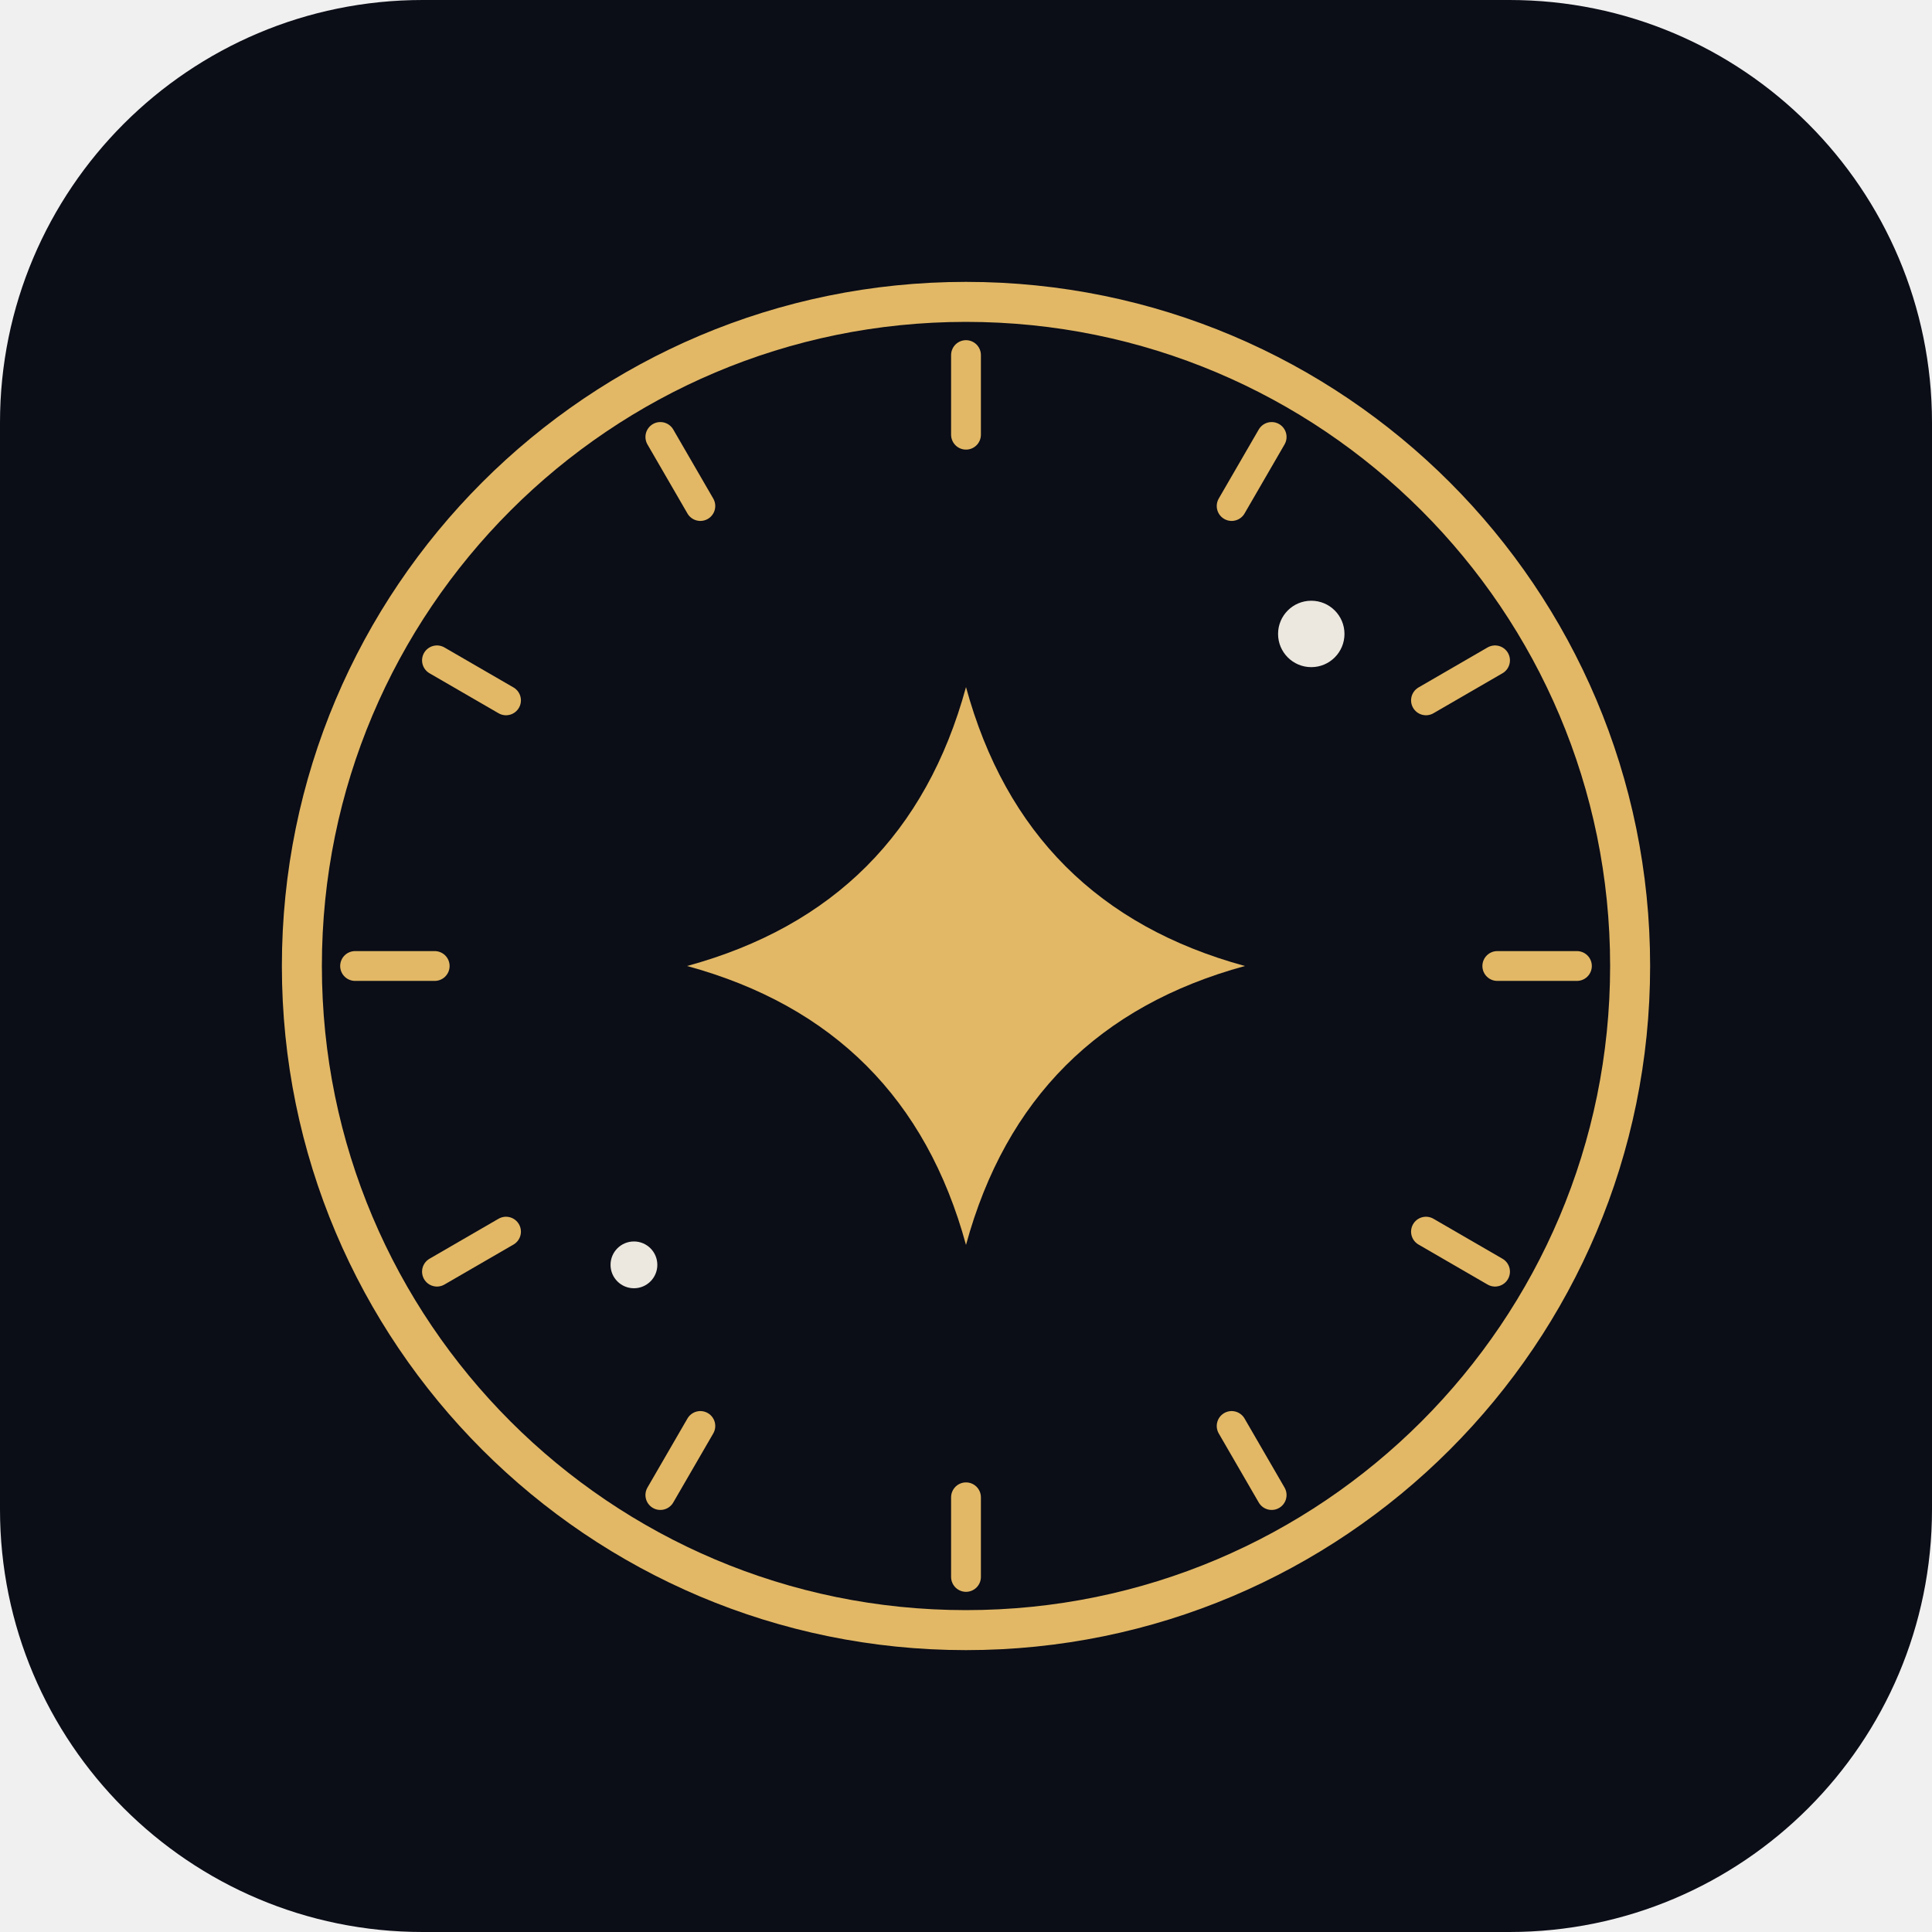
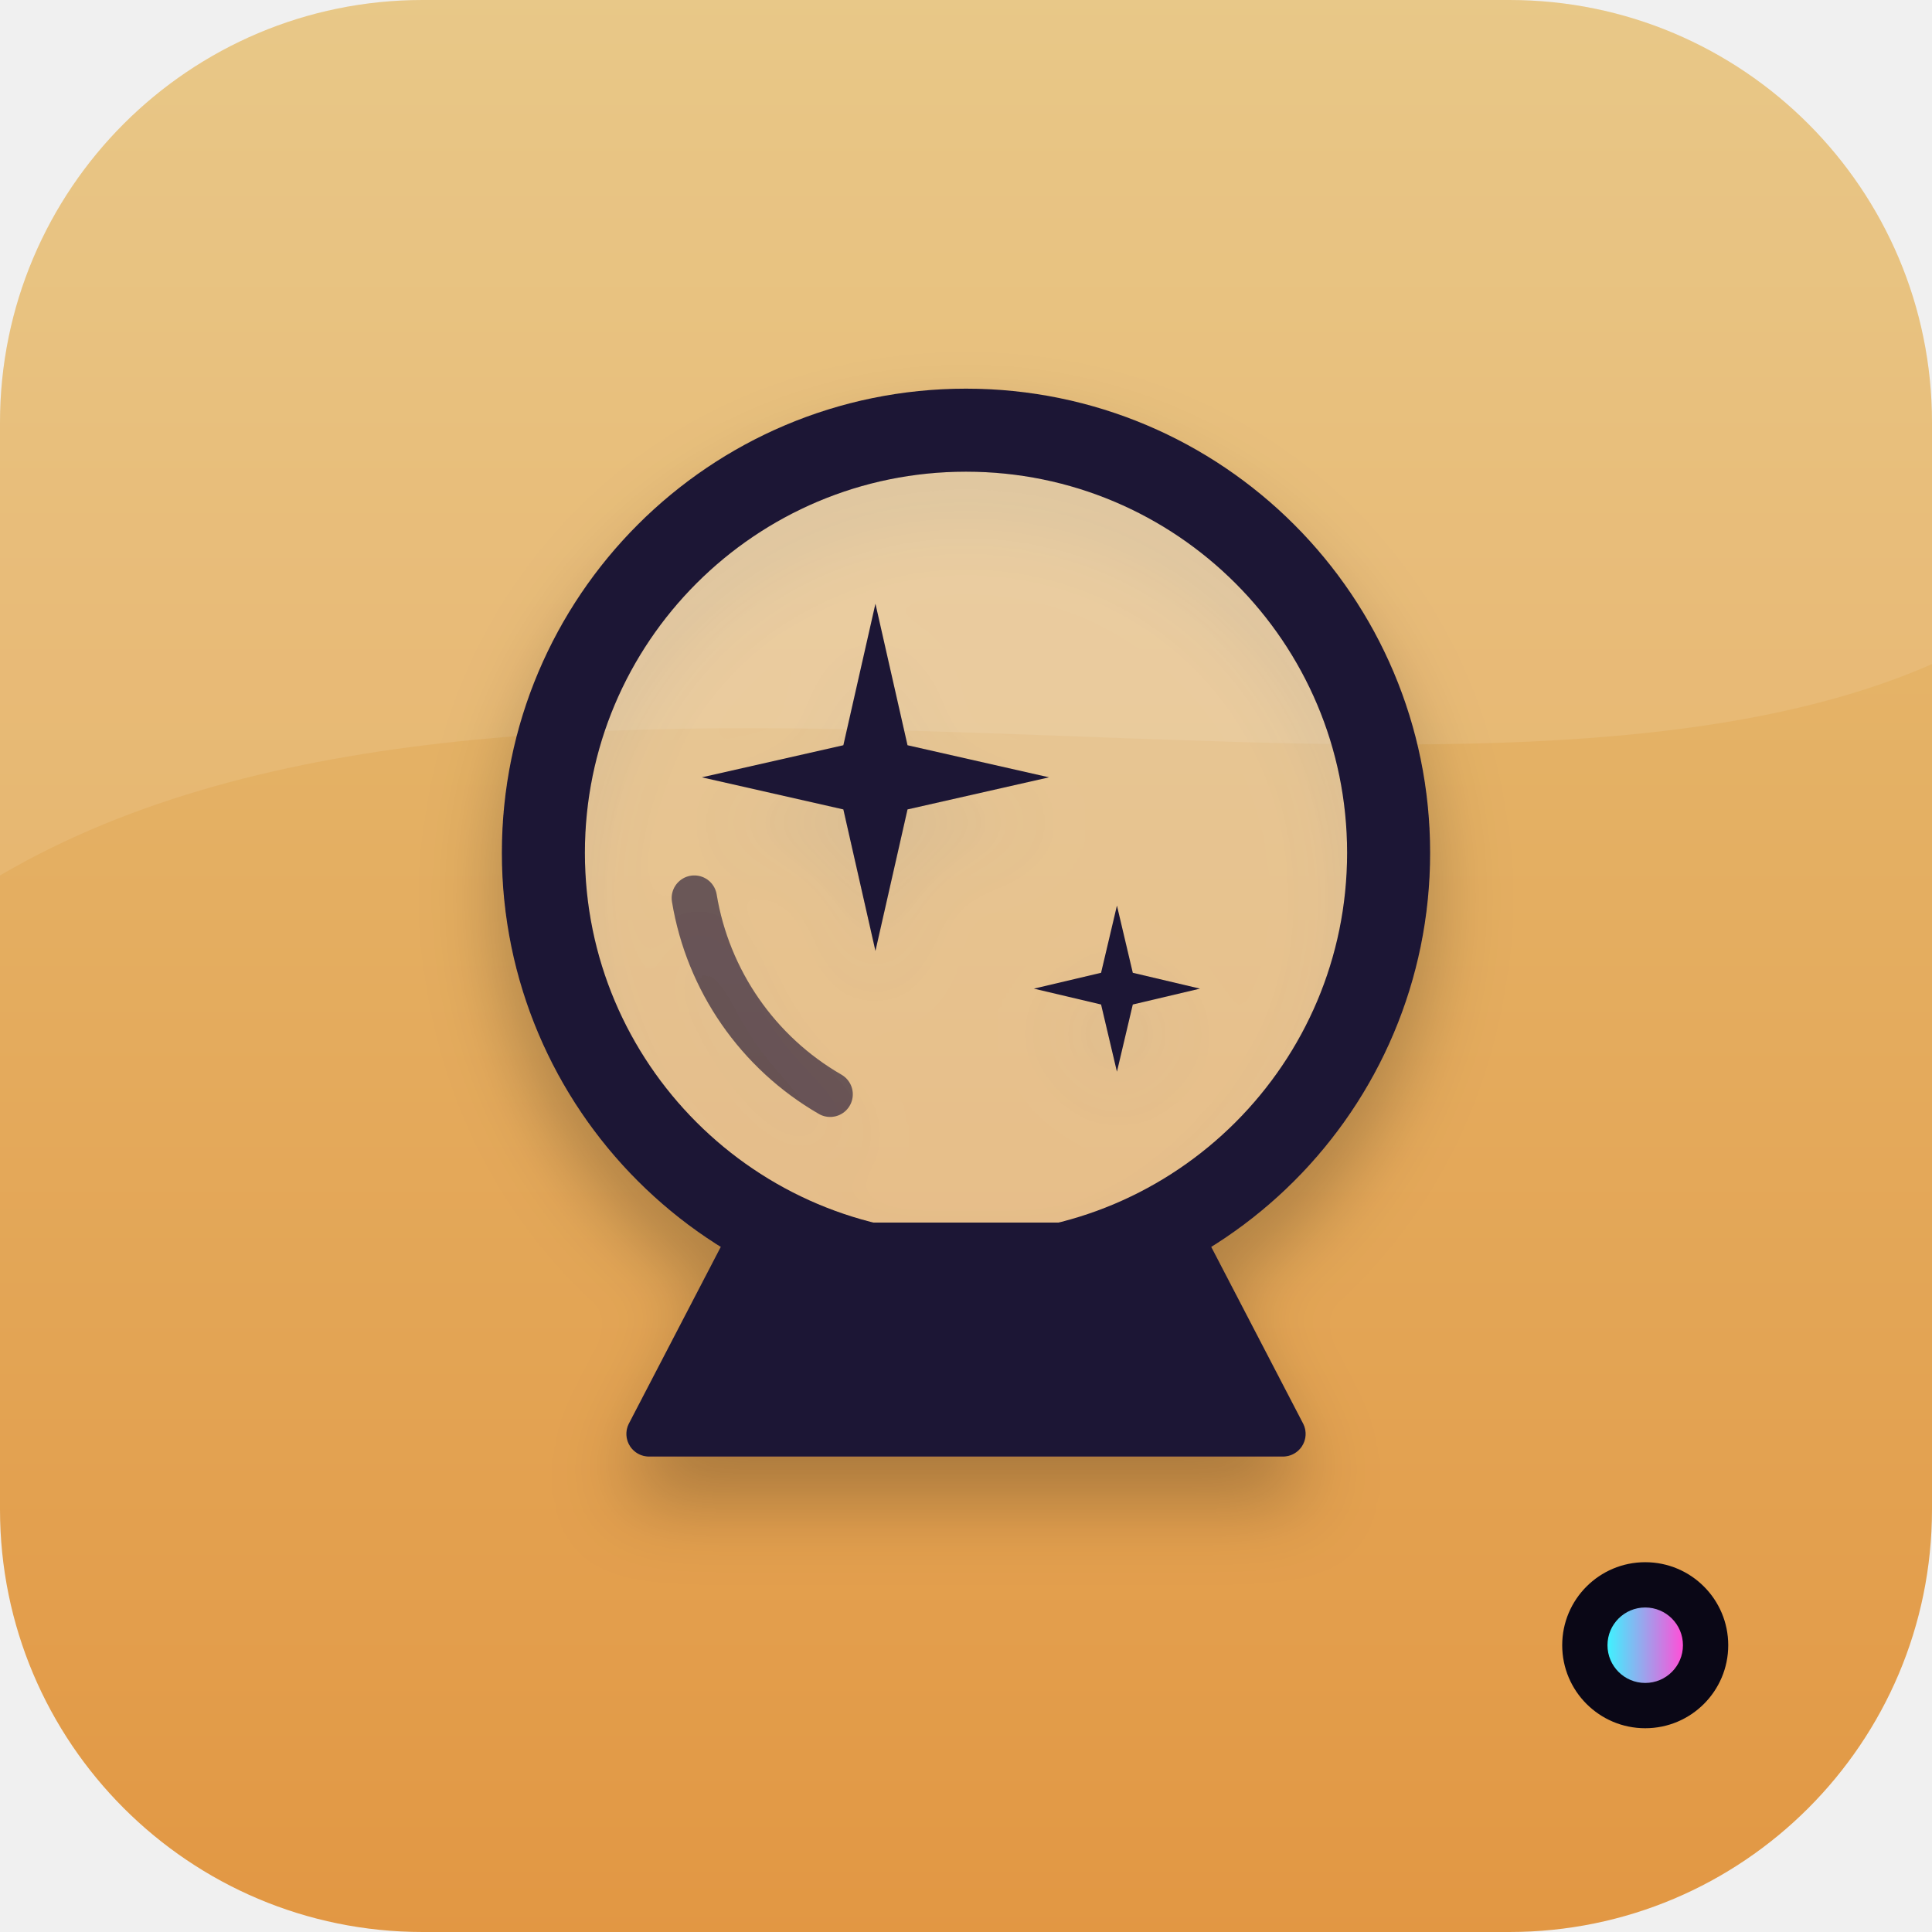
<svg xmlns="http://www.w3.org/2000/svg" viewBox="0 0 512 512">
-   <rect width="512" height="512" rx="112" fill="#0b0d17" />
-   <circle cx="256" cy="256" r="176" fill="none" stroke="#e2b866" stroke-width="10.6" />
-   <g stroke="#e2b866" stroke-width="7.9" stroke-linecap="round">
-     <line x1="396.8" y1="256.0" x2="417.9" y2="256.0" />
-     <line x1="377.9" y1="326.4" x2="396.2" y2="337.0" />
-     <line x1="326.4" y1="377.9" x2="337.0" y2="396.2" />
-     <line x1="256.0" y1="396.8" x2="256.0" y2="417.9" />
-     <line x1="185.6" y1="377.9" x2="175.0" y2="396.2" />
-     <line x1="134.1" y1="326.4" x2="115.8" y2="337.0" />
-     <line x1="115.2" y1="256.0" x2="94.1" y2="256.0" />
-     <line x1="134.1" y1="185.6" x2="115.8" y2="175.0" />
-     <line x1="185.6" y1="134.1" x2="175.0" y2="115.8" />
-     <line x1="256.0" y1="115.2" x2="256.0" y2="94.1" />
-     <line x1="326.4" y1="134.1" x2="337.0" y2="115.8" />
-     <line x1="377.9" y1="185.6" x2="396.2" y2="175.0" />
+   <defs>
+     <clipPath id="c">
+       <rect width="512" height="512" rx="112" />
+     </clipPath>
+     <linearGradient id="bg" x1="0" y1="0" x2="0" y2="1">
+       <stop offset="0" stop-color="#e6c27b" />
+       <stop offset="1" stop-color="#e29743" />
+     </linearGradient>
+     <linearGradient id="coin" x1="0" x2="1">
+       <stop offset="0" stop-color="#3ef2ff" />
+       <stop offset="1" stop-color="#ff4fd8" />
+     </linearGradient>
+     <filter id="sh" x="-20%" y="-20%" width="140%" height="150%">
+       <feDropShadow dx="0" dy="12" stdDeviation="10" flood-color="#000" flood-opacity=".25" />
+     </filter>
+   </defs>
+   <g clip-path="url(#c)">
+     <rect width="512" height="512" fill="url(#bg)" />
+     <path d="M0 0H512V176C384 232 140 150 0 232Z" fill="#fff" fill-opacity=".10" />
  </g>
-   <path d="M256,182.08 Q271.84,240.16 329.92,256 Q271.84,271.84 256,329.92 Q240.16,271.84 182.08,256 Q240.16,240.16 256,182.08Z" fill="#e2b866" />
-   <circle cx="347.5" cy="168.0" r="8.8" fill="#ece8df" />
-   <circle cx="168.0" cy="335.2" r="6.2" fill="#ece8df" />
+   <g filter="url(#sh)" stroke-linecap="round" stroke-linejoin="round">
+     <circle cx="256" cy="226" r="112" fill="#fff" fill-opacity="0.28" stroke="#1b1535" stroke-width="22" />
+     <path d="M232.0,160.0 L240.5,197.5 L278.0,206.0 L240.5,214.5 L232.0,252.0 L223.5,214.5 L186.0,206.0 L223.5,197.5Z" fill="#1b1535" />
+     <path d="M296.0,240.0 L300.2,257.8 L318.0,262.0 L300.2,266.2 L296.0,284.0 L291.8,266.2 L274.0,262.0 L291.8,257.8Z" fill="#1b1535" />
+     <path d="M184 238A74 74 0 0 0 220 290" fill="none" stroke="#1b1535" stroke-width="12" stroke-opacity=".6" />
+     <path d="M198 330H314L340 380H172Z" fill="#1b1535" stroke="#1b1535" stroke-width="12" />
+   </g>
+   <circle cx="436" cy="436" r="22" fill="#0a0716" />
+   <circle cx="436" cy="436" r="10" fill="url(#coin)" />
</svg>
